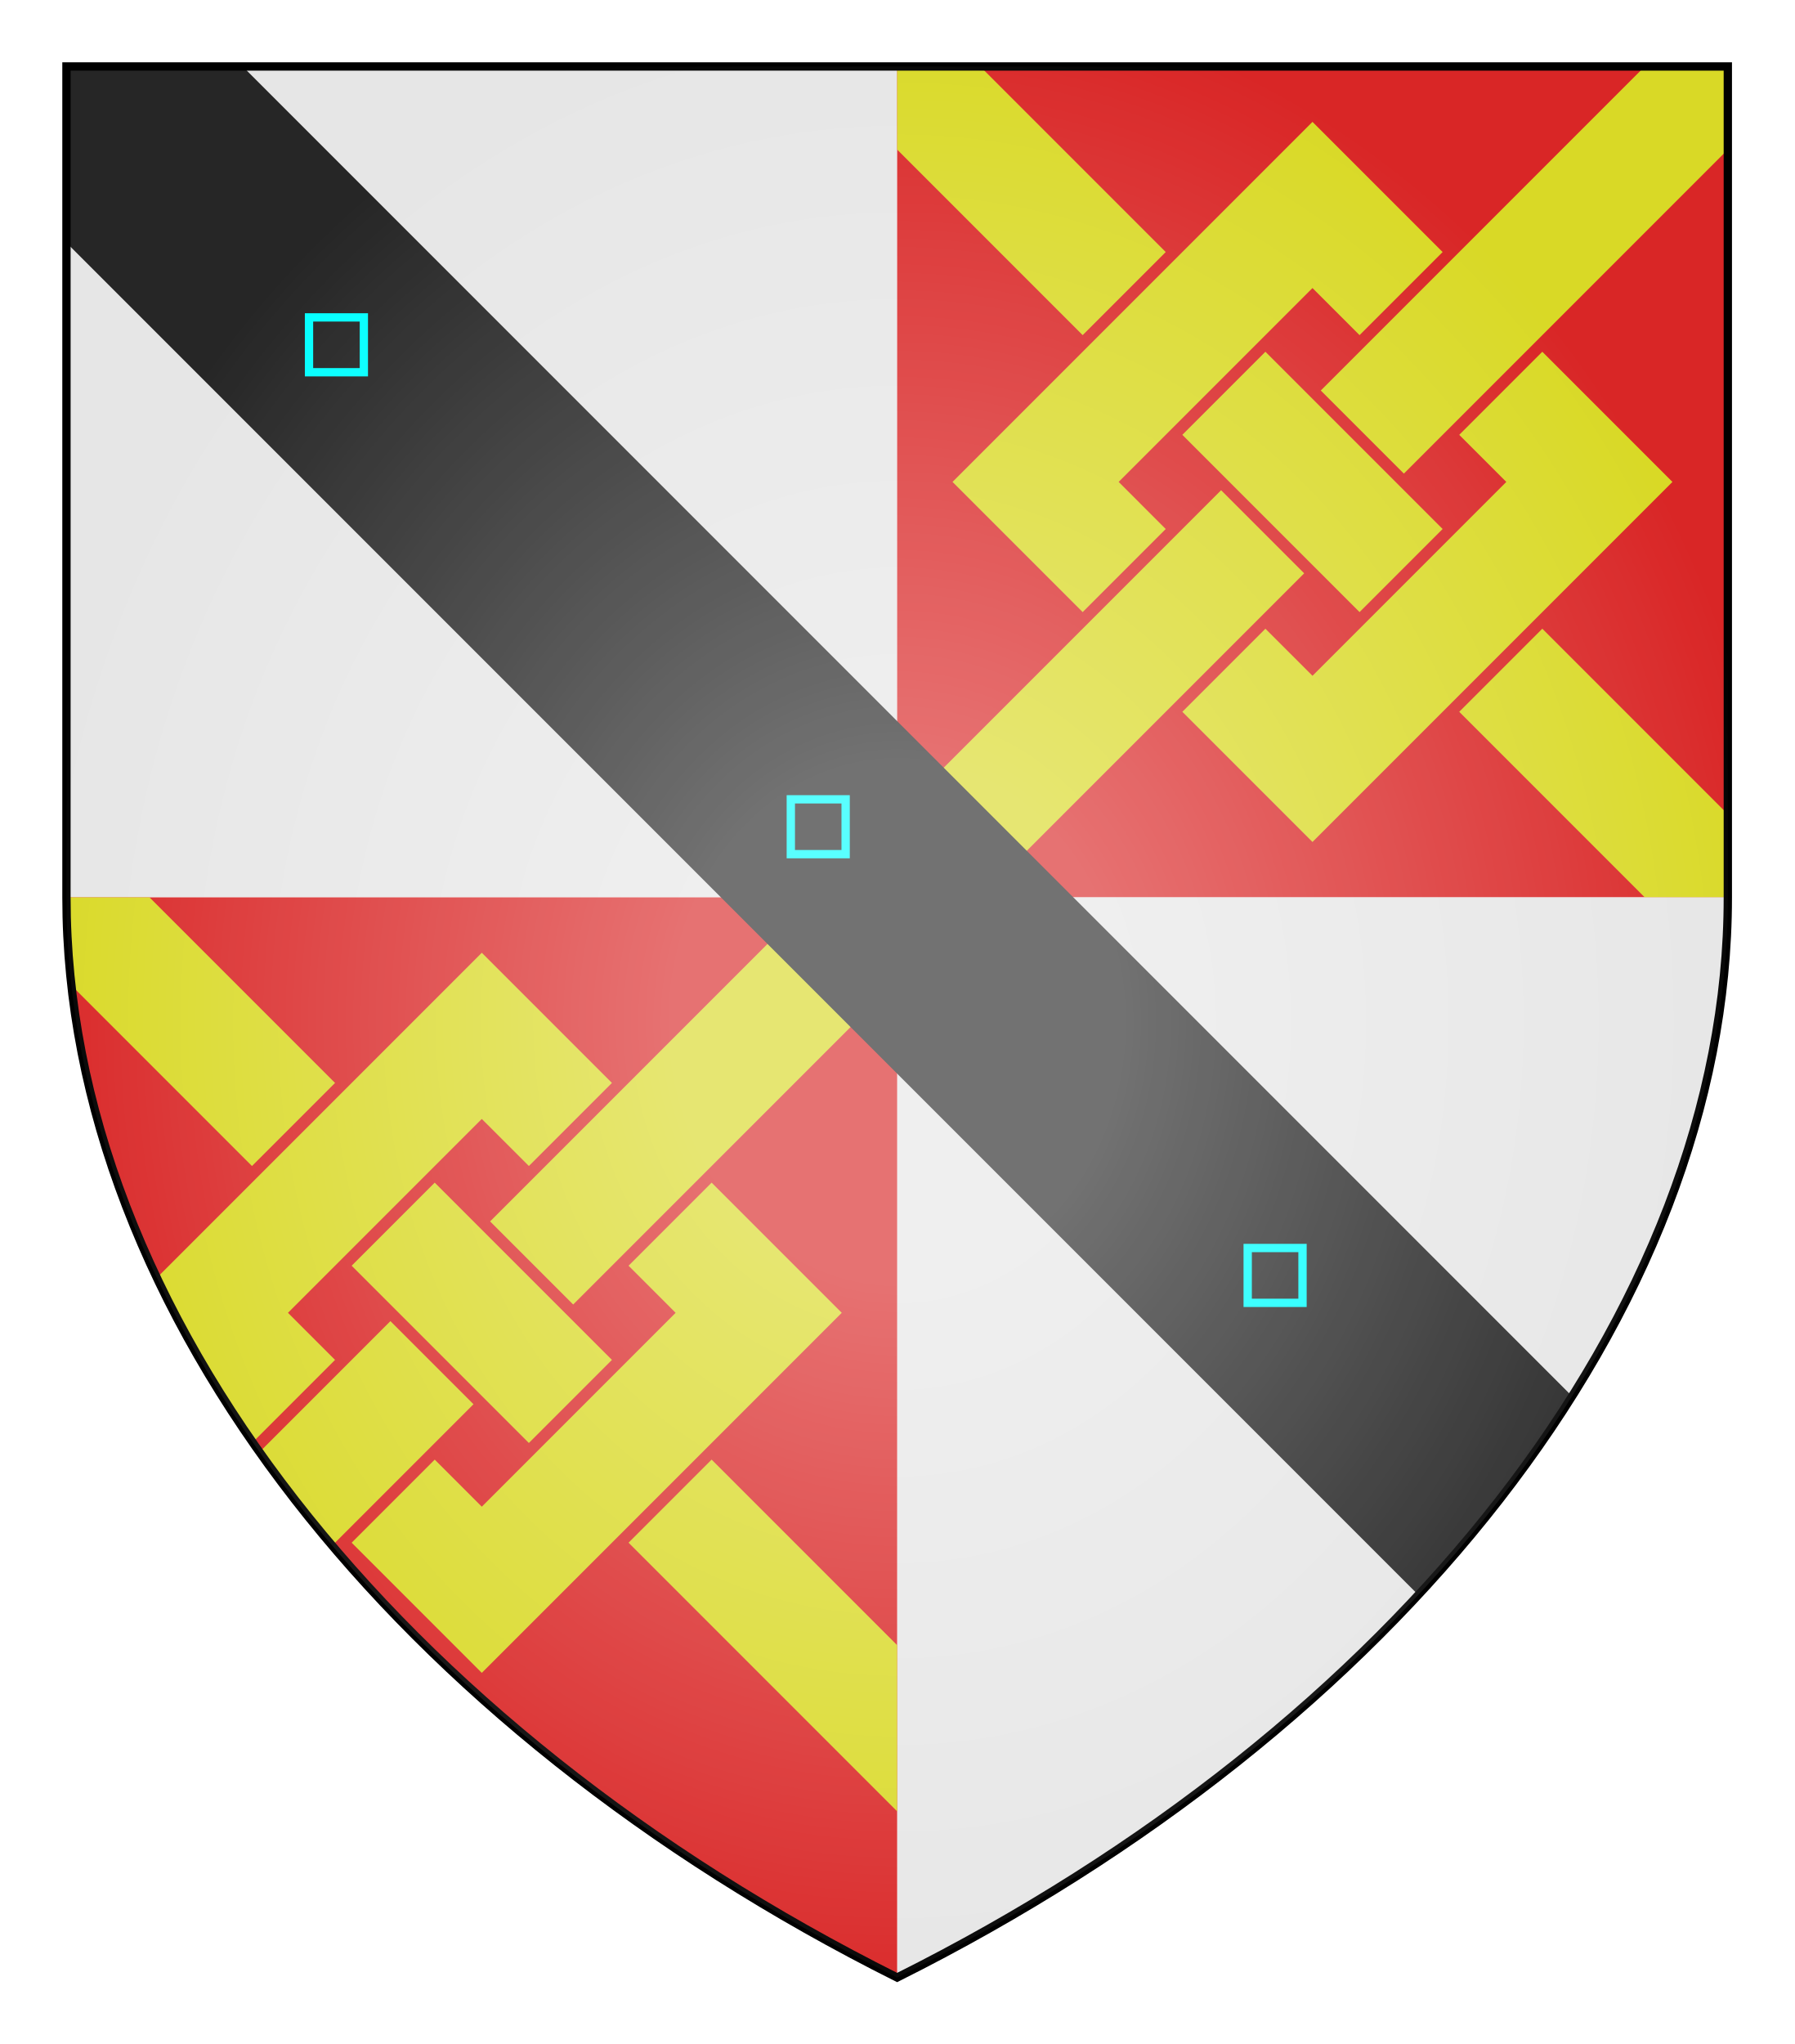
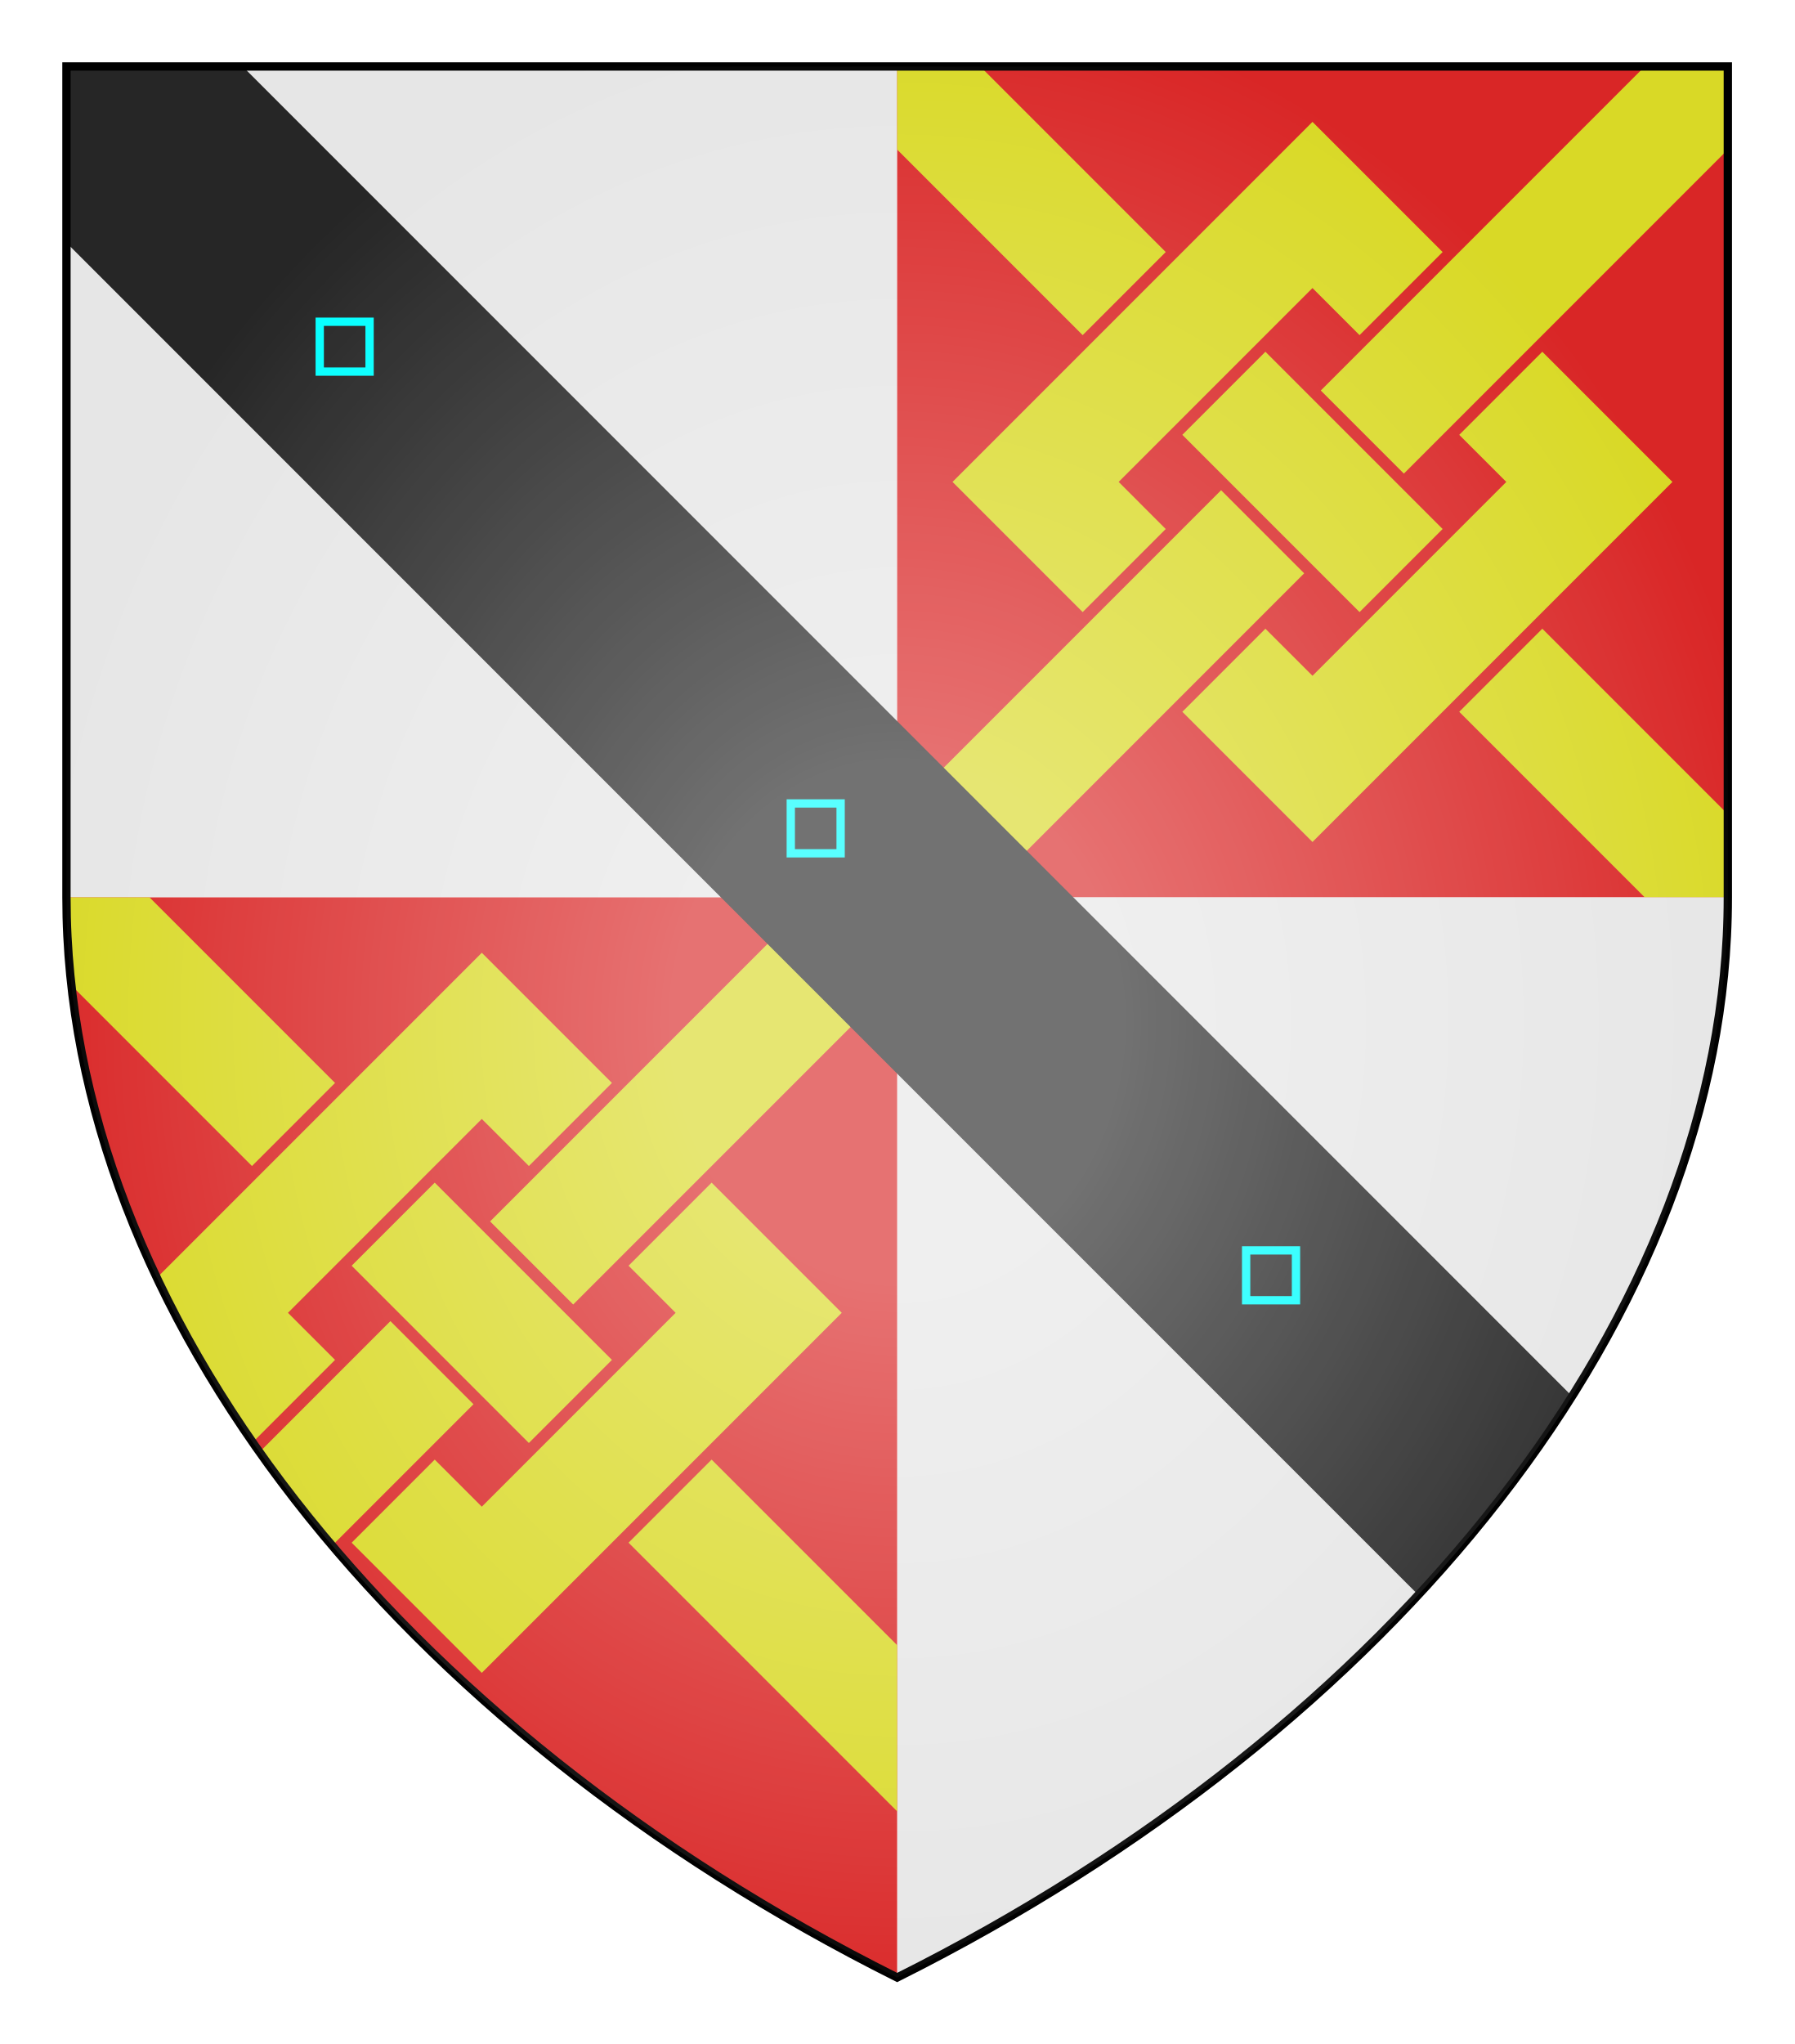
<svg xmlns="http://www.w3.org/2000/svg" height="246.0" width="216.0">
  <defs>
    <clipPath id="contour">
      <path d="M 8.0,8.0 L 208.0,8.0 L 208.0,108.0 C 208.0,158.0 168.0,208.0 108.0,238.0 C 48.0,208.0 8.0,158.0 8.0,108.0 L 8.0,8.0 Z" />
    </clipPath>
    <radialGradient id="lighting">
      <stop offset="25%" stop-color="white" stop-opacity="35%" />
      <stop offset="100%" stop-color="white" stop-opacity="0%" />
    </radialGradient>
  </defs>
  <g>
    <path d="M 8.0,8.0 L 8.0,108.0 L 108.0,108.0 L 108.0,8.0 L 8.0,8.0 Z" style="fill: rgb(230, 230, 230); stroke-width: 1px; stroke: none;" />
    <path d="M 108.0,8.0 L 108.0,108.0 L 208.0,108.0 L 208.0,8.0 L 108.0,8.0 Z" style="fill: rgb(217, 38, 38); stroke-width: 1px; stroke: none;" />
    <path d="M 108.0,8.0 L 108.0,18.0 L 130.333,40.333 L 140.333,30.333 L 118.0,8.0 L 108.0,8.0 Z" style="fill: rgb(217, 217, 38); stroke-width: 1px; stroke: none;" />
    <path d="M 152.333,42.333 L 142.333,52.333 L 163.667,73.667 L 173.667,63.667 L 152.333,42.333 L 152.333,42.333 Z" style="fill: rgb(217, 217, 38); stroke-width: 1px; stroke: none;" />
    <path d="M 185.667,75.667 L 175.667,85.667 L 198.0,108.0 L 208.0,108.0 L 208.0,98.0 L 185.667,75.667 L 185.667,75.667 Z" style="fill: rgb(217, 217, 38); stroke-width: 1px; stroke: none;" />
    <path d="M 198.0,8.0 L 159.0,47.0 L 169.0,57.0 L 208.0,18.0 L 208.0,8.0 L 198.0,8.0 Z" style="fill: rgb(217, 217, 38); stroke-width: 1px; stroke: none;" />
    <path d="M 147.0,59.0 L 108.0,98.0 L 108.0,108.0 L 118.0,108.0 L 157.0,69.0 L 147.0,59.0 L 147.0,59.0 Z" style="fill: rgb(217, 217, 38); stroke-width: 1px; stroke: none;" />
    <path d="M 158.0,14.667 L 114.667,58.0 L 130.333,73.667 L 140.333,63.667 L 134.667,58.0 L 158.0,34.667 L 163.667,40.333 L 173.667,30.333 L 158.0,14.667 L 158.0,14.667 Z" style="fill: rgb(217, 217, 38); stroke-width: 1px; stroke: none;" />
    <path d="M 185.667,42.333 L 175.667,52.333 L 181.333,58.0 L 158.0,81.333 L 152.333,75.667 L 142.333,85.667 L 158.0,101.333 L 201.333,58.0 L 185.667,42.333 L 185.667,42.333 Z" style="fill: rgb(217, 217, 38); stroke-width: 1px; stroke: none;" />
    <path d="M 108.0,108.0 L 108.0,238.0 C 168.0,208.0 208.0,158.0 208.0,108.0 L 108.0,108.0 Z" style="fill: rgb(230, 230, 230); stroke-width: 1px; stroke: none;" />
    <path d="M 8.0,108.0 C 8.0,158.0 48.0,208.0 108.0,238.0 L 108.0,108.0 L 8.0,108.0 Z" style="fill: rgb(217, 38, 38); stroke-width: 1px; stroke: none;" />
    <path d="M 8.0,108.0 C 8.0,111.533 8.2,115.066 8.592,118.592 L 8.592,118.592 L 30.333,140.333 L 40.333,130.333 L 18.0,108.0 L 8.0,108.0 Z" style="fill: rgb(217, 217, 38); stroke-width: 1px; stroke: none;" />
    <path d="M 52.333,142.333 L 42.333,152.333 L 63.667,173.667 L 73.667,163.667 L 52.333,142.333 L 52.333,142.333 Z" style="fill: rgb(217, 217, 38); stroke-width: 1px; stroke: none;" />
    <path d="M 85.667,175.667 L 75.667,185.667 L 108.0,218.0 L 108.0,198.0 L 85.667,175.667 L 85.667,175.667 Z" style="fill: rgb(217, 217, 38); stroke-width: 1px; stroke: none;" />
    <path d="M 98.0,108.0 L 59.0,147.0 L 69.0,157.0 L 108.0,118.0 L 108.0,108.0 L 98.0,108.0 Z" style="fill: rgb(217, 217, 38); stroke-width: 1px; stroke: none;" />
    <path d="M 47.0,159.0 L 31.238,174.762 L 31.238,174.762 C 33.943,178.581 36.862,182.336 39.983,186.017 L 39.983,186.017 L 57.0,169.0 L 47.0,159.0 L 47.0,159.0 Z" style="fill: rgb(217, 217, 38); stroke-width: 1px; stroke: none;" />
    <path d="M 58.0,114.667 L 18.88,153.786 L 18.88,153.786 C 22.079,160.526 25.942,167.144 30.414,173.586 L 30.414,173.586 L 40.333,163.667 L 34.667,158.0 L 58.0,134.667 L 63.667,140.333 L 73.667,130.333 L 58.0,114.667 L 58.0,114.667 Z" style="fill: rgb(217, 217, 38); stroke-width: 1px; stroke: none;" />
    <path d="M 85.667,142.333 L 75.667,152.333 L 81.333,158.0 L 58.0,181.333 L 52.333,175.667 L 42.333,185.667 L 58.0,201.333 L 101.333,158.0 L 85.667,142.333 L 85.667,142.333 Z" style="fill: rgb(217, 217, 38); stroke-width: 1px; stroke: none;" />
    <path d="M 8.0,8.0 L 8.0,29.213 L 170.743,191.956 L 170.743,191.956 C 177.838,184.316 184.046,176.308 189.256,168.043 L 189.256,168.043 L 29.213,8.0 L 8.0,8.0 Z" style="fill: rgb(38, 38, 38); stroke-width: 1px; stroke: none;" />
-     <path d="M 95.2,96.2 L 101.8,96.2 L 101.8,102.8 L 95.2,102.8 L 95.2,96.2 Z" style="fill: none; stroke-width: 1px; stroke: rgb(0, 255, 255);" />
-     <path d="M 37.2,38.2 L 43.8,38.2 L 43.8,44.8 L 37.2,44.8 L 37.2,38.2 Z" style="fill: none; stroke-width: 1px; stroke: rgb(0, 255, 255);" />
-     <path d="M 150.2,150.2 L 156.8,150.2 L 156.8,156.8 L 150.2,156.8 L 150.2,150.2 Z" style="fill: none; stroke-width: 1px; stroke: rgb(0, 255, 255);" />
+     <path d="M 95.196,96.697 L 101.196,96.697 L 101.196,102.697 L 95.196,102.697 L 95.196,96.697 Z" style="fill: none; stroke-width: 1px; stroke: rgb(0, 255, 255);" />
+     <path d="M 38.491,38.722 L 44.491,38.722 L 44.491,44.722 L 38.491,44.722 L 38.491,38.722 Z" style="fill: none; stroke-width: 1px; stroke: rgb(0, 255, 255);" />
+     <path d="M 150.013,150.487 L 156.013,150.487 L 156.013,156.487 L 150.013,156.487 L 150.013,150.487 Z" style="fill: none; stroke-width: 1px; stroke: rgb(0, 255, 255);" />
    <path d="M 8.0,8.0 L 208.0,8.0 L 208.0,108.0 C 208.0,158.0 168.0,208.0 108.0,238.0 C 48.0,208.0 8.0,158.0 8.0,108.0 L 8.0,8.0 Z" style="fill: none; stroke-width: 1px; stroke: rgb(0, 0, 0);" />
  </g>
  <rect clip-path="url(#contour)" fill="url(#lighting)" height="246.0" width="216.0" x="0.0" y="0.0" />
</svg>
